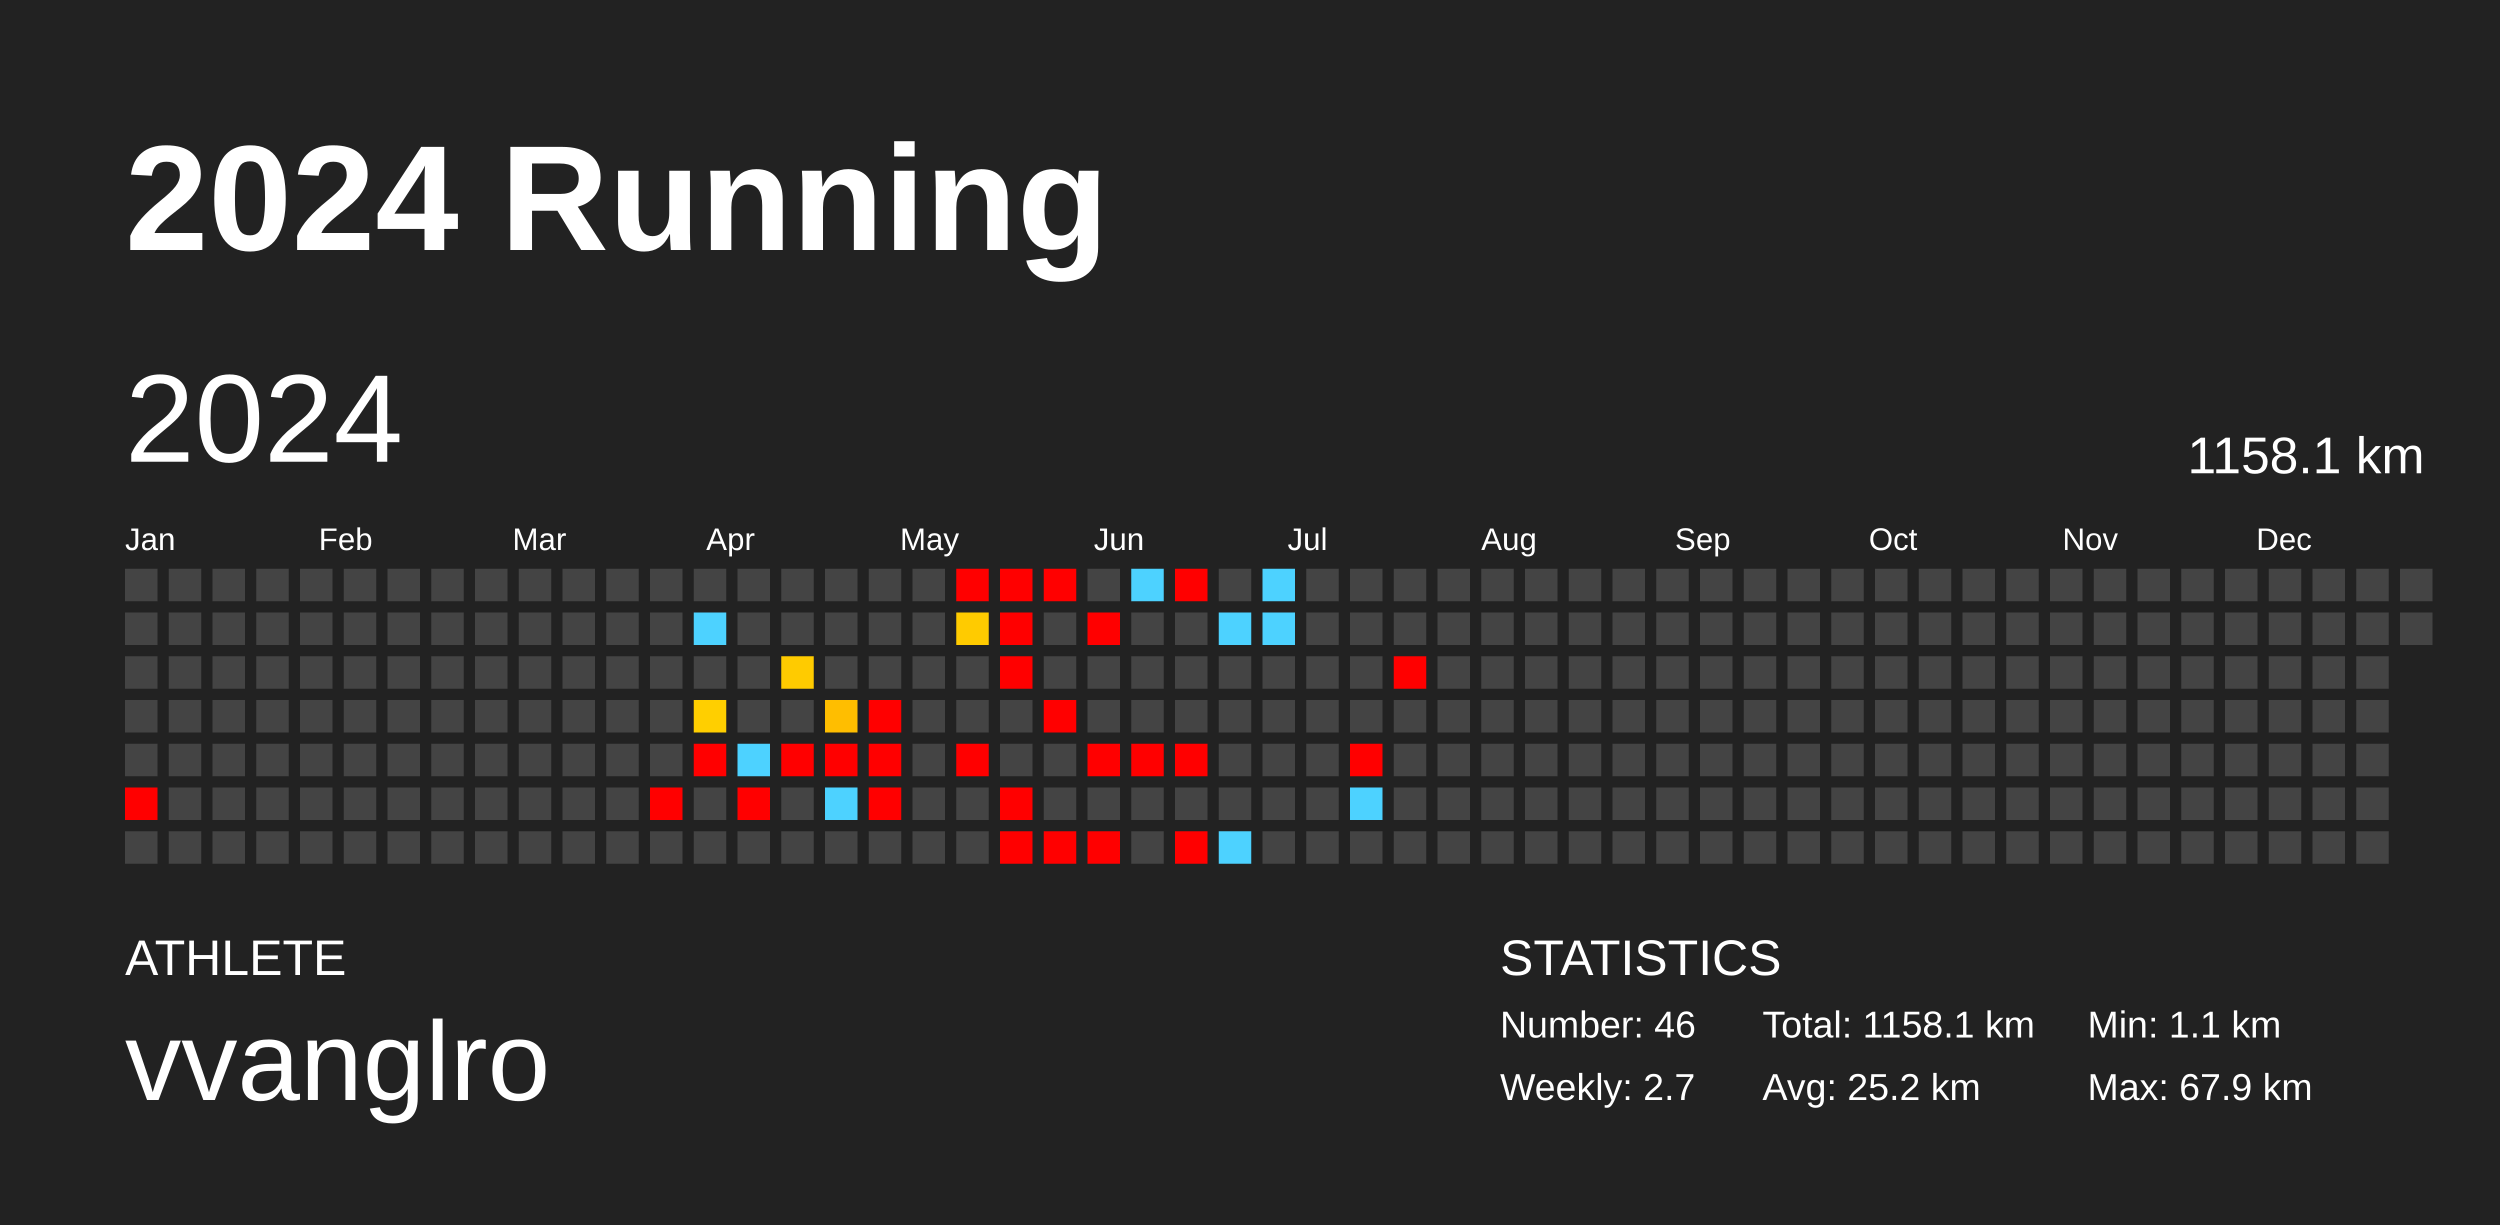
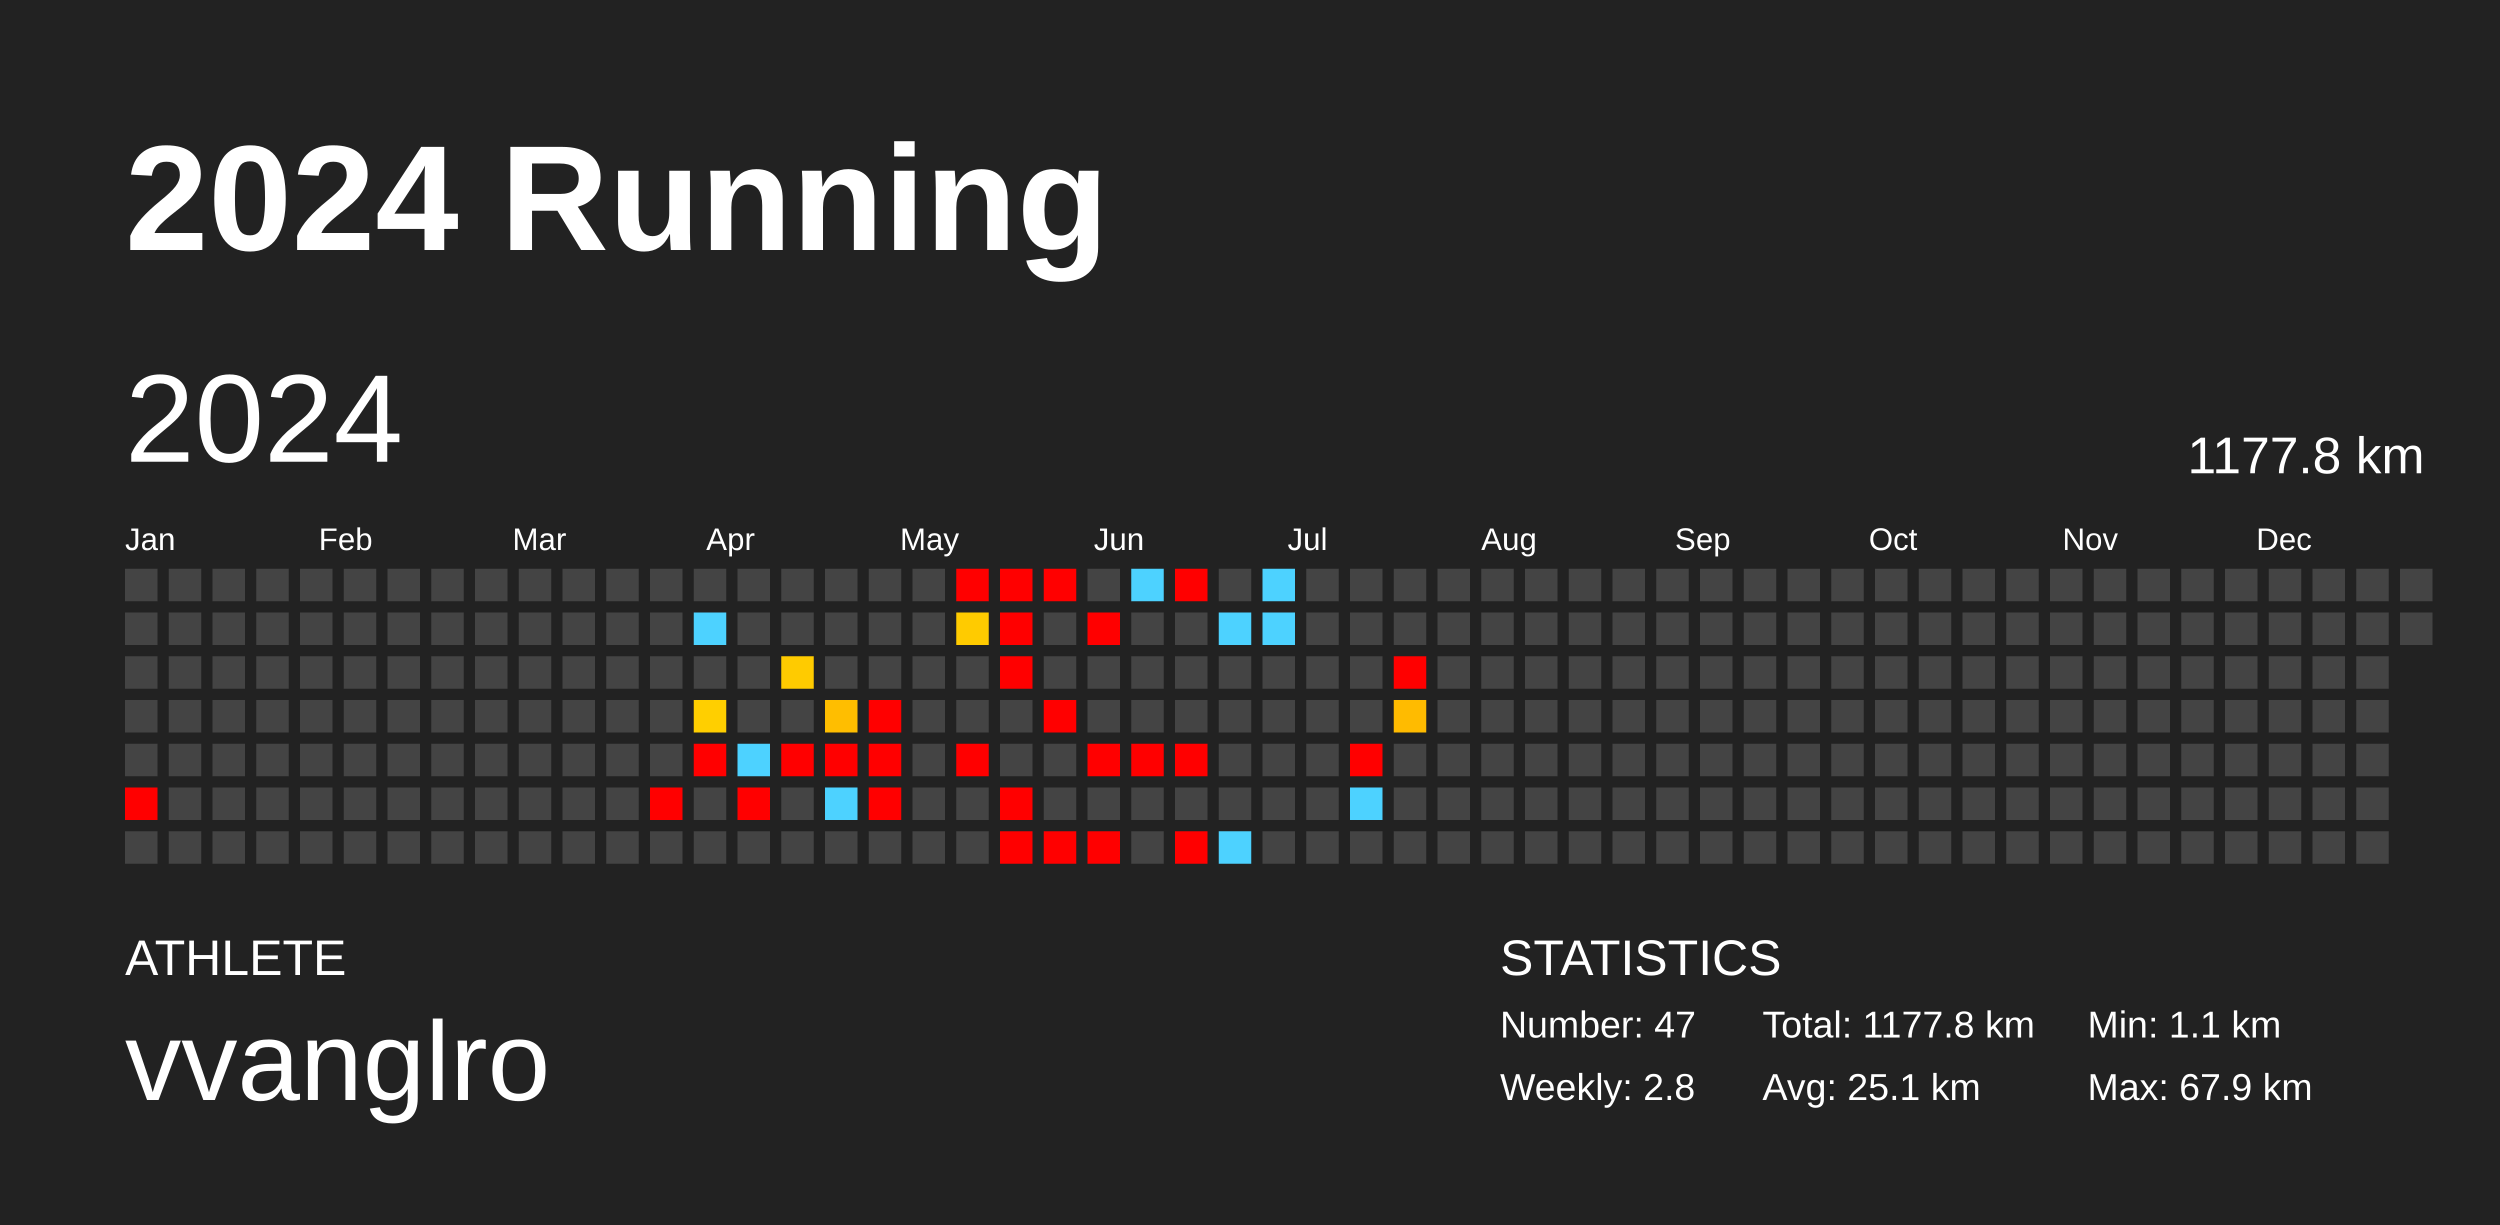
<svg xmlns="http://www.w3.org/2000/svg" baseProfile="full" height="98mm" version="1.1" viewBox="0,0,200,98" width="200mm">
  <defs />
  <rect fill="#222222" height="98" width="200" x="0" y="0" />
  <text fill="#FFFFFF" style="font-size:12px; font-family:Arial; font-weight:bold;" x="10" y="20">2024 Running</text>
  <text fill="#FFFFFF" style="font-size:4px; font-family:Arial" x="10" y="78">ATHLETE</text>
  <text fill="#FFFFFF" style="font-size:9px; font-family:Arial" x="10" y="88">vvanglro</text>
  <text fill="#FFFFFF" style="font-size:4px; font-family:Arial" x="120" y="78">STATISTICS</text>
-   <text fill="#FFFFFF" style="font-size:3px; font-family:Arial" x="120" y="83">Number: 46</text>
-   <text fill="#FFFFFF" style="font-size:3px; font-family:Arial" x="120" y="88">Weekly: 2.7</text>
-   <text fill="#FFFFFF" style="font-size:3px; font-family:Arial" x="141" y="83">Total: 1158.1 km</text>
-   <text fill="#FFFFFF" style="font-size:3px; font-family:Arial" x="141" y="88">Avg: 25.2 km</text>
+   <text fill="#FFFFFF" style="font-size:3px; font-family:Arial" x="120" y="83">Number: 47</text>
+   <text fill="#FFFFFF" style="font-size:3px; font-family:Arial" x="120" y="88">Weekly: 2.8</text>
+   <text fill="#FFFFFF" style="font-size:3px; font-family:Arial" x="141" y="83">Total: 1177.8 km</text>
+   <text fill="#FFFFFF" style="font-size:3px; font-family:Arial" x="141" y="88">Avg: 25.1 km</text>
  <text fill="#FFFFFF" style="font-size:3px; font-family:Arial" x="167" y="83">Min: 1.1 km</text>
  <text fill="#FFFFFF" style="font-size:3px; font-family:Arial" x="167" y="88">Max: 67.9 km</text>
  <text dominant-baseline="hanging" fill="#FFFFFF" style="font-size:10.0px; font-family:Arial;" x="10" y="30">2024</text>
-   <text dominant-baseline="hanging" fill="#FFFFFF" style="font-size:4.125px; font-family:Arial;" x="175" y="35">1158.1 km</text>
+   <text dominant-baseline="hanging" fill="#FFFFFF" style="font-size:4.125px; font-family:Arial;" x="175" y="35">1177.8 km</text>
  <text fill="#FFFFFF" style="font-size:2.5px; font-family:Arial" x="10.0" y="44">Jan</text>
  <text fill="#FFFFFF" style="font-size:2.5px; font-family:Arial" x="25.5" y="44">Feb</text>
  <text fill="#FFFFFF" style="font-size:2.5px; font-family:Arial" x="41.0" y="44">Mar</text>
  <text fill="#FFFFFF" style="font-size:2.5px; font-family:Arial" x="56.5" y="44">Apr</text>
  <text fill="#FFFFFF" style="font-size:2.5px; font-family:Arial" x="72.0" y="44">May</text>
  <text fill="#FFFFFF" style="font-size:2.5px; font-family:Arial" x="87.5" y="44">Jun</text>
  <text fill="#FFFFFF" style="font-size:2.5px; font-family:Arial" x="103.0" y="44">Jul</text>
  <text fill="#FFFFFF" style="font-size:2.5px; font-family:Arial" x="118.5" y="44">Aug</text>
  <text fill="#FFFFFF" style="font-size:2.5px; font-family:Arial" x="134.0" y="44">Sep</text>
  <text fill="#FFFFFF" style="font-size:2.5px; font-family:Arial" x="149.5" y="44">Oct</text>
  <text fill="#FFFFFF" style="font-size:2.5px; font-family:Arial" x="165.0" y="44">Nov</text>
  <text fill="#FFFFFF" style="font-size:2.5px; font-family:Arial" x="180.5" y="44">Dec</text>
  <rect fill="#444444" height="2.6" width="2.6" x="10.0" y="45.5" />
  <rect fill="#444444" height="2.6" width="2.6" x="10.0" y="49.0" />
  <rect fill="#444444" height="2.6" width="2.6" x="10.0" y="52.5" />
  <rect fill="#444444" height="2.6" width="2.6" x="10.0" y="56.0" />
  <rect fill="#444444" height="2.6" width="2.6" x="10.0" y="59.5" />
  <rect fill="red" height="2.6" width="2.6" x="10.0" y="63.0" />
  <rect fill="#444444" height="2.6" width="2.6" x="10.0" y="66.5" />
  <rect fill="#444444" height="2.6" width="2.6" x="13.5" y="45.5" />
  <rect fill="#444444" height="2.6" width="2.6" x="13.5" y="49.0" />
  <rect fill="#444444" height="2.6" width="2.6" x="13.5" y="52.5" />
  <rect fill="#444444" height="2.6" width="2.6" x="13.5" y="56.0" />
  <rect fill="#444444" height="2.6" width="2.6" x="13.5" y="59.5" />
  <rect fill="#444444" height="2.6" width="2.6" x="13.5" y="63.0" />
  <rect fill="#444444" height="2.6" width="2.6" x="13.5" y="66.5" />
  <rect fill="#444444" height="2.6" width="2.6" x="17.0" y="45.5" />
  <rect fill="#444444" height="2.6" width="2.6" x="17.0" y="49.0" />
  <rect fill="#444444" height="2.6" width="2.6" x="17.0" y="52.5" />
  <rect fill="#444444" height="2.6" width="2.6" x="17.0" y="56.0" />
  <rect fill="#444444" height="2.6" width="2.6" x="17.0" y="59.5" />
  <rect fill="#444444" height="2.6" width="2.6" x="17.0" y="63.0" />
  <rect fill="#444444" height="2.6" width="2.6" x="17.0" y="66.5" />
  <rect fill="#444444" height="2.6" width="2.6" x="20.5" y="45.5" />
  <rect fill="#444444" height="2.6" width="2.6" x="20.5" y="49.0" />
  <rect fill="#444444" height="2.6" width="2.6" x="20.5" y="52.5" />
  <rect fill="#444444" height="2.6" width="2.6" x="20.5" y="56.0" />
  <rect fill="#444444" height="2.6" width="2.6" x="20.5" y="59.5" />
  <rect fill="#444444" height="2.6" width="2.6" x="20.5" y="63.0" />
  <rect fill="#444444" height="2.6" width="2.6" x="20.5" y="66.5" />
  <rect fill="#444444" height="2.6" width="2.6" x="24.0" y="45.5" />
  <rect fill="#444444" height="2.6" width="2.6" x="24.0" y="49.0" />
  <rect fill="#444444" height="2.6" width="2.6" x="24.0" y="52.5" />
  <rect fill="#444444" height="2.6" width="2.6" x="24.0" y="56.0" />
  <rect fill="#444444" height="2.6" width="2.6" x="24.0" y="59.5" />
  <rect fill="#444444" height="2.6" width="2.6" x="24.0" y="63.0" />
  <rect fill="#444444" height="2.6" width="2.6" x="24.0" y="66.5" />
  <rect fill="#444444" height="2.6" width="2.6" x="27.5" y="45.5" />
  <rect fill="#444444" height="2.6" width="2.6" x="27.5" y="49.0" />
  <rect fill="#444444" height="2.6" width="2.6" x="27.5" y="52.5" />
  <rect fill="#444444" height="2.6" width="2.6" x="27.5" y="56.0" />
  <rect fill="#444444" height="2.6" width="2.6" x="27.5" y="59.5" />
  <rect fill="#444444" height="2.6" width="2.6" x="27.5" y="63.0" />
  <rect fill="#444444" height="2.6" width="2.6" x="27.5" y="66.5" />
  <rect fill="#444444" height="2.6" width="2.6" x="31.0" y="45.5" />
  <rect fill="#444444" height="2.6" width="2.6" x="31.0" y="49.0" />
  <rect fill="#444444" height="2.6" width="2.6" x="31.0" y="52.5" />
  <rect fill="#444444" height="2.6" width="2.6" x="31.0" y="56.0" />
  <rect fill="#444444" height="2.6" width="2.6" x="31.0" y="59.5" />
  <rect fill="#444444" height="2.6" width="2.6" x="31.0" y="63.0" />
  <rect fill="#444444" height="2.6" width="2.6" x="31.0" y="66.5" />
  <rect fill="#444444" height="2.6" width="2.6" x="34.5" y="45.5" />
  <rect fill="#444444" height="2.6" width="2.6" x="34.5" y="49.0" />
  <rect fill="#444444" height="2.6" width="2.6" x="34.5" y="52.5" />
  <rect fill="#444444" height="2.6" width="2.6" x="34.5" y="56.0" />
  <rect fill="#444444" height="2.6" width="2.6" x="34.5" y="59.5" />
  <rect fill="#444444" height="2.6" width="2.6" x="34.5" y="63.0" />
  <rect fill="#444444" height="2.6" width="2.6" x="34.5" y="66.5" />
  <rect fill="#444444" height="2.6" width="2.6" x="38.0" y="45.5" />
  <rect fill="#444444" height="2.6" width="2.6" x="38.0" y="49.0" />
  <rect fill="#444444" height="2.6" width="2.6" x="38.0" y="52.5" />
  <rect fill="#444444" height="2.6" width="2.6" x="38.0" y="56.0" />
  <rect fill="#444444" height="2.6" width="2.6" x="38.0" y="59.5" />
  <rect fill="#444444" height="2.6" width="2.6" x="38.0" y="63.0" />
  <rect fill="#444444" height="2.6" width="2.6" x="38.0" y="66.5" />
  <rect fill="#444444" height="2.6" width="2.6" x="41.5" y="45.5" />
  <rect fill="#444444" height="2.6" width="2.6" x="41.5" y="49.0" />
  <rect fill="#444444" height="2.6" width="2.6" x="41.5" y="52.5" />
  <rect fill="#444444" height="2.6" width="2.6" x="41.5" y="56.0" />
  <rect fill="#444444" height="2.6" width="2.6" x="41.5" y="59.5" />
  <rect fill="#444444" height="2.6" width="2.6" x="41.5" y="63.0" />
  <rect fill="#444444" height="2.6" width="2.6" x="41.5" y="66.5" />
  <rect fill="#444444" height="2.6" width="2.6" x="45.0" y="45.5" />
  <rect fill="#444444" height="2.6" width="2.6" x="45.0" y="49.0" />
  <rect fill="#444444" height="2.6" width="2.6" x="45.0" y="52.5" />
  <rect fill="#444444" height="2.6" width="2.6" x="45.0" y="56.0" />
  <rect fill="#444444" height="2.6" width="2.6" x="45.0" y="59.5" />
  <rect fill="#444444" height="2.6" width="2.6" x="45.0" y="63.0" />
  <rect fill="#444444" height="2.6" width="2.6" x="45.0" y="66.5" />
  <rect fill="#444444" height="2.6" width="2.6" x="48.5" y="45.5" />
  <rect fill="#444444" height="2.6" width="2.6" x="48.5" y="49.0" />
  <rect fill="#444444" height="2.6" width="2.6" x="48.5" y="52.5" />
  <rect fill="#444444" height="2.6" width="2.6" x="48.5" y="56.0" />
  <rect fill="#444444" height="2.6" width="2.6" x="48.5" y="59.5" />
  <rect fill="#444444" height="2.6" width="2.6" x="48.5" y="63.0" />
  <rect fill="#444444" height="2.6" width="2.6" x="48.5" y="66.5" />
  <rect fill="#444444" height="2.6" width="2.6" x="52.0" y="45.5" />
  <rect fill="#444444" height="2.6" width="2.6" x="52.0" y="49.0" />
  <rect fill="#444444" height="2.6" width="2.6" x="52.0" y="52.5" />
  <rect fill="#444444" height="2.6" width="2.6" x="52.0" y="56.0" />
  <rect fill="#444444" height="2.6" width="2.6" x="52.0" y="59.5" />
  <rect fill="red" height="2.6" width="2.6" x="52.0" y="63.0" />
  <rect fill="#444444" height="2.6" width="2.6" x="52.0" y="66.5" />
  <rect fill="#444444" height="2.6" width="2.6" x="55.5" y="45.5" />
  <rect fill="#4dd2ff" height="2.6" width="2.6" x="55.5" y="49.0" />
  <rect fill="#444444" height="2.6" width="2.6" x="55.5" y="52.5" />
  <rect fill="#ffcf00" height="2.6" width="2.6" x="55.5" y="56.0" />
  <rect fill="red" height="2.6" width="2.6" x="55.5" y="59.5" />
  <rect fill="#444444" height="2.6" width="2.6" x="55.5" y="63.0" />
  <rect fill="#444444" height="2.6" width="2.6" x="55.5" y="66.5" />
  <rect fill="#444444" height="2.6" width="2.6" x="59.0" y="45.5" />
  <rect fill="#444444" height="2.6" width="2.6" x="59.0" y="49.0" />
  <rect fill="#444444" height="2.6" width="2.6" x="59.0" y="52.5" />
  <rect fill="#444444" height="2.6" width="2.6" x="59.0" y="56.0" />
  <rect fill="#4dd2ff" height="2.6" width="2.6" x="59.0" y="59.5" />
  <rect fill="red" height="2.6" width="2.6" x="59.0" y="63.0" />
  <rect fill="#444444" height="2.6" width="2.6" x="59.0" y="66.5" />
  <rect fill="#444444" height="2.6" width="2.6" x="62.5" y="45.5" />
  <rect fill="#444444" height="2.6" width="2.6" x="62.5" y="49.0" />
  <rect fill="#ffcb00" height="2.6" width="2.6" x="62.5" y="52.5" />
  <rect fill="#444444" height="2.6" width="2.6" x="62.5" y="56.0" />
  <rect fill="red" height="2.6" width="2.6" x="62.5" y="59.5" />
  <rect fill="#444444" height="2.6" width="2.6" x="62.5" y="63.0" />
  <rect fill="#444444" height="2.6" width="2.6" x="62.5" y="66.5" />
  <rect fill="#444444" height="2.6" width="2.6" x="66.0" y="45.5" />
  <rect fill="#444444" height="2.6" width="2.6" x="66.0" y="49.0" />
  <rect fill="#444444" height="2.6" width="2.6" x="66.0" y="52.5" />
  <rect fill="#ffbe00" height="2.6" width="2.6" x="66.0" y="56.0" />
  <rect fill="red" height="2.6" width="2.6" x="66.0" y="59.5" />
  <rect fill="#4dd2ff" height="2.6" width="2.6" x="66.0" y="63.0" />
  <rect fill="#444444" height="2.6" width="2.6" x="66.0" y="66.5" />
  <rect fill="#444444" height="2.6" width="2.6" x="69.5" y="45.5" />
  <rect fill="#444444" height="2.6" width="2.6" x="69.5" y="49.0" />
  <rect fill="#444444" height="2.6" width="2.6" x="69.5" y="52.5" />
  <rect fill="red" height="2.6" width="2.6" x="69.5" y="56.0" />
  <rect fill="red" height="2.6" width="2.6" x="69.5" y="59.5" />
  <rect fill="red" height="2.6" width="2.6" x="69.5" y="63.0" />
  <rect fill="#444444" height="2.6" width="2.6" x="69.5" y="66.5" />
  <rect fill="#444444" height="2.6" width="2.6" x="73.0" y="45.5" />
  <rect fill="#444444" height="2.6" width="2.6" x="73.0" y="49.0" />
  <rect fill="#444444" height="2.6" width="2.6" x="73.0" y="52.5" />
  <rect fill="#444444" height="2.6" width="2.6" x="73.0" y="56.0" />
  <rect fill="#444444" height="2.6" width="2.6" x="73.0" y="59.5" />
  <rect fill="#444444" height="2.6" width="2.6" x="73.0" y="63.0" />
  <rect fill="#444444" height="2.6" width="2.6" x="73.0" y="66.5" />
  <rect fill="red" height="2.6" width="2.6" x="76.5" y="45.5" />
  <rect fill="#ffcb00" height="2.6" width="2.6" x="76.5" y="49.0" />
  <rect fill="#444444" height="2.6" width="2.6" x="76.5" y="52.5" />
  <rect fill="#444444" height="2.6" width="2.6" x="76.5" y="56.0" />
  <rect fill="red" height="2.6" width="2.6" x="76.5" y="59.5" />
  <rect fill="#444444" height="2.6" width="2.6" x="76.5" y="63.0" />
  <rect fill="#444444" height="2.6" width="2.6" x="76.5" y="66.5" />
  <rect fill="red" height="2.6" width="2.6" x="80.0" y="45.5" />
  <rect fill="red" height="2.6" width="2.6" x="80.0" y="49.0" />
  <rect fill="red" height="2.6" width="2.6" x="80.0" y="52.5" />
  <rect fill="#444444" height="2.6" width="2.6" x="80.0" y="56.0" />
  <rect fill="#444444" height="2.6" width="2.6" x="80.0" y="59.5" />
  <rect fill="red" height="2.6" width="2.6" x="80.0" y="63.0" />
  <rect fill="red" height="2.6" width="2.6" x="80.0" y="66.5" />
  <rect fill="red" height="2.6" width="2.6" x="83.5" y="45.5" />
  <rect fill="#444444" height="2.6" width="2.6" x="83.5" y="49.0" />
  <rect fill="#444444" height="2.6" width="2.6" x="83.5" y="52.5" />
  <rect fill="red" height="2.6" width="2.6" x="83.5" y="56.0" />
  <rect fill="#444444" height="2.6" width="2.6" x="83.5" y="59.5" />
  <rect fill="#444444" height="2.6" width="2.6" x="83.5" y="63.0" />
  <rect fill="red" height="2.6" width="2.6" x="83.5" y="66.5" />
  <rect fill="#444444" height="2.6" width="2.6" x="87.0" y="45.5" />
  <rect fill="red" height="2.6" width="2.6" x="87.0" y="49.0" />
  <rect fill="#444444" height="2.6" width="2.6" x="87.0" y="52.5" />
  <rect fill="#444444" height="2.6" width="2.6" x="87.0" y="56.0" />
  <rect fill="red" height="2.6" width="2.6" x="87.0" y="59.5" />
  <rect fill="#444444" height="2.6" width="2.6" x="87.0" y="63.0" />
  <rect fill="red" height="2.6" width="2.6" x="87.0" y="66.5" />
  <rect fill="#4dd2ff" height="2.6" width="2.6" x="90.5" y="45.5" />
  <rect fill="#444444" height="2.6" width="2.6" x="90.5" y="49.0" />
  <rect fill="#444444" height="2.6" width="2.6" x="90.5" y="52.5" />
  <rect fill="#444444" height="2.6" width="2.6" x="90.5" y="56.0" />
  <rect fill="red" height="2.6" width="2.6" x="90.5" y="59.5" />
  <rect fill="#444444" height="2.6" width="2.6" x="90.5" y="63.0" />
  <rect fill="#444444" height="2.6" width="2.6" x="90.5" y="66.5" />
  <rect fill="red" height="2.6" width="2.6" x="94.0" y="45.5" />
  <rect fill="#444444" height="2.6" width="2.6" x="94.0" y="49.0" />
  <rect fill="#444444" height="2.6" width="2.6" x="94.0" y="52.5" />
  <rect fill="#444444" height="2.6" width="2.6" x="94.0" y="56.0" />
  <rect fill="red" height="2.6" width="2.6" x="94.0" y="59.5" />
  <rect fill="#444444" height="2.6" width="2.6" x="94.0" y="63.0" />
  <rect fill="red" height="2.6" width="2.6" x="94.0" y="66.5" />
  <rect fill="#444444" height="2.6" width="2.6" x="97.5" y="45.5" />
  <rect fill="#4dd2ff" height="2.6" width="2.6" x="97.5" y="49.0" />
  <rect fill="#444444" height="2.6" width="2.6" x="97.5" y="52.5" />
  <rect fill="#444444" height="2.6" width="2.6" x="97.5" y="56.0" />
  <rect fill="#444444" height="2.6" width="2.6" x="97.5" y="59.5" />
  <rect fill="#444444" height="2.6" width="2.6" x="97.5" y="63.0" />
  <rect fill="#4dd2ff" height="2.6" width="2.6" x="97.5" y="66.5" />
  <rect fill="#4dd2ff" height="2.6" width="2.6" x="101.0" y="45.5" />
  <rect fill="#4dd2ff" height="2.6" width="2.6" x="101.0" y="49.0" />
  <rect fill="#444444" height="2.6" width="2.6" x="101.0" y="52.5" />
  <rect fill="#444444" height="2.6" width="2.6" x="101.0" y="56.0" />
  <rect fill="#444444" height="2.6" width="2.6" x="101.0" y="59.5" />
  <rect fill="#444444" height="2.6" width="2.6" x="101.0" y="63.0" />
  <rect fill="#444444" height="2.6" width="2.6" x="101.0" y="66.5" />
  <rect fill="#444444" height="2.6" width="2.6" x="104.5" y="45.5" />
  <rect fill="#444444" height="2.6" width="2.6" x="104.5" y="49.0" />
  <rect fill="#444444" height="2.6" width="2.6" x="104.5" y="52.5" />
  <rect fill="#444444" height="2.6" width="2.6" x="104.5" y="56.0" />
  <rect fill="#444444" height="2.6" width="2.6" x="104.5" y="59.5" />
  <rect fill="#444444" height="2.6" width="2.6" x="104.5" y="63.0" />
  <rect fill="#444444" height="2.6" width="2.6" x="104.5" y="66.5" />
  <rect fill="#444444" height="2.6" width="2.6" x="108.0" y="45.5" />
  <rect fill="#444444" height="2.6" width="2.6" x="108.0" y="49.0" />
  <rect fill="#444444" height="2.6" width="2.6" x="108.0" y="52.5" />
  <rect fill="#444444" height="2.6" width="2.6" x="108.0" y="56.0" />
  <rect fill="red" height="2.6" width="2.6" x="108.0" y="59.5" />
  <rect fill="#4dd2ff" height="2.6" width="2.6" x="108.0" y="63.0" />
  <rect fill="#444444" height="2.6" width="2.6" x="108.0" y="66.5" />
  <rect fill="#444444" height="2.6" width="2.6" x="111.5" y="45.5" />
  <rect fill="#444444" height="2.6" width="2.6" x="111.5" y="49.0" />
  <rect fill="red" height="2.6" width="2.6" x="111.5" y="52.5" />
-   <rect fill="#444444" height="2.6" width="2.6" x="111.5" y="56.0" />
+   <rect fill="#ffbb00" height="2.6" width="2.6" x="111.5" y="56.0" />
  <rect fill="#444444" height="2.6" width="2.6" x="111.5" y="59.5" />
  <rect fill="#444444" height="2.6" width="2.6" x="111.5" y="63.0" />
  <rect fill="#444444" height="2.6" width="2.6" x="111.5" y="66.5" />
  <rect fill="#444444" height="2.6" width="2.6" x="115.0" y="45.5" />
  <rect fill="#444444" height="2.6" width="2.6" x="115.0" y="49.0" />
  <rect fill="#444444" height="2.6" width="2.6" x="115.0" y="52.5" />
  <rect fill="#444444" height="2.6" width="2.6" x="115.0" y="56.0" />
  <rect fill="#444444" height="2.6" width="2.6" x="115.0" y="59.5" />
  <rect fill="#444444" height="2.6" width="2.6" x="115.0" y="63.0" />
  <rect fill="#444444" height="2.6" width="2.6" x="115.0" y="66.5" />
  <rect fill="#444444" height="2.6" width="2.6" x="118.5" y="45.5" />
  <rect fill="#444444" height="2.6" width="2.6" x="118.5" y="49.0" />
  <rect fill="#444444" height="2.6" width="2.6" x="118.5" y="52.5" />
  <rect fill="#444444" height="2.6" width="2.6" x="118.5" y="56.0" />
  <rect fill="#444444" height="2.6" width="2.6" x="118.5" y="59.5" />
  <rect fill="#444444" height="2.6" width="2.6" x="118.5" y="63.0" />
  <rect fill="#444444" height="2.6" width="2.6" x="118.5" y="66.5" />
  <rect fill="#444444" height="2.6" width="2.6" x="122.0" y="45.5" />
  <rect fill="#444444" height="2.6" width="2.6" x="122.0" y="49.0" />
  <rect fill="#444444" height="2.6" width="2.6" x="122.0" y="52.5" />
  <rect fill="#444444" height="2.6" width="2.6" x="122.0" y="56.0" />
  <rect fill="#444444" height="2.6" width="2.6" x="122.0" y="59.5" />
  <rect fill="#444444" height="2.6" width="2.6" x="122.0" y="63.0" />
  <rect fill="#444444" height="2.6" width="2.6" x="122.0" y="66.5" />
  <rect fill="#444444" height="2.6" width="2.6" x="125.5" y="45.5" />
  <rect fill="#444444" height="2.6" width="2.6" x="125.5" y="49.0" />
  <rect fill="#444444" height="2.6" width="2.6" x="125.5" y="52.5" />
  <rect fill="#444444" height="2.6" width="2.6" x="125.5" y="56.0" />
  <rect fill="#444444" height="2.6" width="2.6" x="125.5" y="59.5" />
  <rect fill="#444444" height="2.6" width="2.6" x="125.5" y="63.0" />
  <rect fill="#444444" height="2.6" width="2.6" x="125.5" y="66.5" />
  <rect fill="#444444" height="2.6" width="2.6" x="129.0" y="45.5" />
  <rect fill="#444444" height="2.6" width="2.6" x="129.0" y="49.0" />
  <rect fill="#444444" height="2.6" width="2.6" x="129.0" y="52.5" />
  <rect fill="#444444" height="2.6" width="2.6" x="129.0" y="56.0" />
  <rect fill="#444444" height="2.6" width="2.6" x="129.0" y="59.5" />
  <rect fill="#444444" height="2.6" width="2.6" x="129.0" y="63.0" />
  <rect fill="#444444" height="2.6" width="2.6" x="129.0" y="66.5" />
  <rect fill="#444444" height="2.6" width="2.6" x="132.5" y="45.5" />
  <rect fill="#444444" height="2.6" width="2.6" x="132.5" y="49.0" />
  <rect fill="#444444" height="2.6" width="2.6" x="132.5" y="52.5" />
  <rect fill="#444444" height="2.6" width="2.6" x="132.5" y="56.0" />
  <rect fill="#444444" height="2.6" width="2.6" x="132.5" y="59.5" />
  <rect fill="#444444" height="2.6" width="2.6" x="132.5" y="63.0" />
  <rect fill="#444444" height="2.6" width="2.6" x="132.5" y="66.5" />
  <rect fill="#444444" height="2.6" width="2.6" x="136.0" y="45.5" />
  <rect fill="#444444" height="2.6" width="2.6" x="136.0" y="49.0" />
  <rect fill="#444444" height="2.6" width="2.6" x="136.0" y="52.5" />
  <rect fill="#444444" height="2.6" width="2.6" x="136.0" y="56.0" />
  <rect fill="#444444" height="2.6" width="2.6" x="136.0" y="59.5" />
  <rect fill="#444444" height="2.6" width="2.6" x="136.0" y="63.0" />
  <rect fill="#444444" height="2.6" width="2.6" x="136.0" y="66.5" />
  <rect fill="#444444" height="2.6" width="2.6" x="139.5" y="45.5" />
  <rect fill="#444444" height="2.6" width="2.6" x="139.5" y="49.0" />
  <rect fill="#444444" height="2.6" width="2.6" x="139.5" y="52.5" />
  <rect fill="#444444" height="2.6" width="2.6" x="139.5" y="56.0" />
  <rect fill="#444444" height="2.6" width="2.6" x="139.5" y="59.5" />
  <rect fill="#444444" height="2.6" width="2.6" x="139.5" y="63.0" />
  <rect fill="#444444" height="2.6" width="2.6" x="139.5" y="66.5" />
  <rect fill="#444444" height="2.6" width="2.6" x="143.0" y="45.5" />
  <rect fill="#444444" height="2.6" width="2.6" x="143.0" y="49.0" />
  <rect fill="#444444" height="2.6" width="2.6" x="143.0" y="52.5" />
  <rect fill="#444444" height="2.6" width="2.6" x="143.0" y="56.0" />
  <rect fill="#444444" height="2.6" width="2.6" x="143.0" y="59.5" />
  <rect fill="#444444" height="2.6" width="2.6" x="143.0" y="63.0" />
  <rect fill="#444444" height="2.6" width="2.6" x="143.0" y="66.5" />
  <rect fill="#444444" height="2.6" width="2.6" x="146.5" y="45.5" />
  <rect fill="#444444" height="2.6" width="2.6" x="146.5" y="49.0" />
  <rect fill="#444444" height="2.6" width="2.6" x="146.5" y="52.5" />
  <rect fill="#444444" height="2.6" width="2.6" x="146.5" y="56.0" />
  <rect fill="#444444" height="2.6" width="2.6" x="146.5" y="59.5" />
  <rect fill="#444444" height="2.6" width="2.6" x="146.5" y="63.0" />
  <rect fill="#444444" height="2.6" width="2.6" x="146.5" y="66.5" />
  <rect fill="#444444" height="2.6" width="2.6" x="150.0" y="45.5" />
  <rect fill="#444444" height="2.6" width="2.6" x="150.0" y="49.0" />
  <rect fill="#444444" height="2.6" width="2.6" x="150.0" y="52.5" />
  <rect fill="#444444" height="2.6" width="2.6" x="150.0" y="56.0" />
  <rect fill="#444444" height="2.6" width="2.6" x="150.0" y="59.5" />
  <rect fill="#444444" height="2.6" width="2.6" x="150.0" y="63.0" />
  <rect fill="#444444" height="2.6" width="2.6" x="150.0" y="66.5" />
  <rect fill="#444444" height="2.6" width="2.6" x="153.5" y="45.5" />
  <rect fill="#444444" height="2.6" width="2.6" x="153.5" y="49.0" />
  <rect fill="#444444" height="2.6" width="2.6" x="153.5" y="52.5" />
  <rect fill="#444444" height="2.6" width="2.6" x="153.5" y="56.0" />
  <rect fill="#444444" height="2.6" width="2.6" x="153.5" y="59.5" />
  <rect fill="#444444" height="2.6" width="2.6" x="153.5" y="63.0" />
  <rect fill="#444444" height="2.6" width="2.6" x="153.5" y="66.5" />
  <rect fill="#444444" height="2.6" width="2.6" x="157.0" y="45.5" />
  <rect fill="#444444" height="2.6" width="2.6" x="157.0" y="49.0" />
  <rect fill="#444444" height="2.6" width="2.6" x="157.0" y="52.5" />
  <rect fill="#444444" height="2.6" width="2.6" x="157.0" y="56.0" />
  <rect fill="#444444" height="2.6" width="2.6" x="157.0" y="59.5" />
  <rect fill="#444444" height="2.6" width="2.6" x="157.0" y="63.0" />
  <rect fill="#444444" height="2.6" width="2.6" x="157.0" y="66.5" />
  <rect fill="#444444" height="2.6" width="2.6" x="160.5" y="45.5" />
  <rect fill="#444444" height="2.6" width="2.6" x="160.5" y="49.0" />
  <rect fill="#444444" height="2.6" width="2.6" x="160.5" y="52.5" />
  <rect fill="#444444" height="2.6" width="2.6" x="160.5" y="56.0" />
  <rect fill="#444444" height="2.6" width="2.6" x="160.5" y="59.5" />
  <rect fill="#444444" height="2.6" width="2.6" x="160.5" y="63.0" />
  <rect fill="#444444" height="2.6" width="2.6" x="160.5" y="66.5" />
  <rect fill="#444444" height="2.6" width="2.6" x="164.0" y="45.5" />
  <rect fill="#444444" height="2.6" width="2.6" x="164.0" y="49.0" />
  <rect fill="#444444" height="2.6" width="2.6" x="164.0" y="52.5" />
  <rect fill="#444444" height="2.6" width="2.6" x="164.0" y="56.0" />
  <rect fill="#444444" height="2.6" width="2.6" x="164.0" y="59.5" />
  <rect fill="#444444" height="2.6" width="2.6" x="164.0" y="63.0" />
  <rect fill="#444444" height="2.6" width="2.6" x="164.0" y="66.5" />
  <rect fill="#444444" height="2.6" width="2.6" x="167.5" y="45.5" />
  <rect fill="#444444" height="2.6" width="2.6" x="167.5" y="49.0" />
  <rect fill="#444444" height="2.6" width="2.6" x="167.5" y="52.5" />
  <rect fill="#444444" height="2.6" width="2.6" x="167.5" y="56.0" />
  <rect fill="#444444" height="2.6" width="2.6" x="167.5" y="59.5" />
  <rect fill="#444444" height="2.6" width="2.6" x="167.5" y="63.0" />
  <rect fill="#444444" height="2.6" width="2.6" x="167.5" y="66.5" />
  <rect fill="#444444" height="2.6" width="2.6" x="171.0" y="45.5" />
  <rect fill="#444444" height="2.6" width="2.6" x="171.0" y="49.0" />
  <rect fill="#444444" height="2.6" width="2.6" x="171.0" y="52.5" />
  <rect fill="#444444" height="2.6" width="2.6" x="171.0" y="56.0" />
  <rect fill="#444444" height="2.6" width="2.6" x="171.0" y="59.5" />
  <rect fill="#444444" height="2.6" width="2.6" x="171.0" y="63.0" />
  <rect fill="#444444" height="2.6" width="2.6" x="171.0" y="66.5" />
  <rect fill="#444444" height="2.6" width="2.6" x="174.5" y="45.5" />
  <rect fill="#444444" height="2.6" width="2.6" x="174.5" y="49.0" />
  <rect fill="#444444" height="2.6" width="2.6" x="174.5" y="52.5" />
  <rect fill="#444444" height="2.6" width="2.6" x="174.5" y="56.0" />
  <rect fill="#444444" height="2.6" width="2.6" x="174.5" y="59.5" />
  <rect fill="#444444" height="2.6" width="2.6" x="174.5" y="63.0" />
  <rect fill="#444444" height="2.6" width="2.6" x="174.5" y="66.5" />
  <rect fill="#444444" height="2.6" width="2.6" x="178.0" y="45.5" />
  <rect fill="#444444" height="2.6" width="2.6" x="178.0" y="49.0" />
  <rect fill="#444444" height="2.6" width="2.6" x="178.0" y="52.5" />
  <rect fill="#444444" height="2.6" width="2.6" x="178.0" y="56.0" />
  <rect fill="#444444" height="2.6" width="2.6" x="178.0" y="59.5" />
  <rect fill="#444444" height="2.6" width="2.6" x="178.0" y="63.0" />
  <rect fill="#444444" height="2.6" width="2.6" x="178.0" y="66.5" />
  <rect fill="#444444" height="2.6" width="2.6" x="181.5" y="45.5" />
  <rect fill="#444444" height="2.6" width="2.6" x="181.5" y="49.0" />
  <rect fill="#444444" height="2.6" width="2.6" x="181.5" y="52.5" />
  <rect fill="#444444" height="2.6" width="2.6" x="181.5" y="56.0" />
  <rect fill="#444444" height="2.6" width="2.6" x="181.5" y="59.5" />
  <rect fill="#444444" height="2.6" width="2.6" x="181.5" y="63.0" />
  <rect fill="#444444" height="2.6" width="2.6" x="181.5" y="66.5" />
  <rect fill="#444444" height="2.6" width="2.6" x="185.0" y="45.5" />
  <rect fill="#444444" height="2.6" width="2.6" x="185.0" y="49.0" />
  <rect fill="#444444" height="2.6" width="2.6" x="185.0" y="52.5" />
  <rect fill="#444444" height="2.6" width="2.6" x="185.0" y="56.0" />
  <rect fill="#444444" height="2.6" width="2.6" x="185.0" y="59.5" />
  <rect fill="#444444" height="2.6" width="2.6" x="185.0" y="63.0" />
  <rect fill="#444444" height="2.6" width="2.6" x="185.0" y="66.5" />
  <rect fill="#444444" height="2.6" width="2.6" x="188.5" y="45.5" />
  <rect fill="#444444" height="2.6" width="2.6" x="188.5" y="49.0" />
  <rect fill="#444444" height="2.6" width="2.6" x="188.5" y="52.5" />
  <rect fill="#444444" height="2.6" width="2.6" x="188.5" y="56.0" />
  <rect fill="#444444" height="2.6" width="2.6" x="188.5" y="59.5" />
  <rect fill="#444444" height="2.6" width="2.6" x="188.5" y="63.0" />
  <rect fill="#444444" height="2.6" width="2.6" x="188.5" y="66.5" />
  <rect fill="#444444" height="2.6" width="2.6" x="192.0" y="45.5" />
  <rect fill="#444444" height="2.6" width="2.6" x="192.0" y="49.0" />
</svg>
